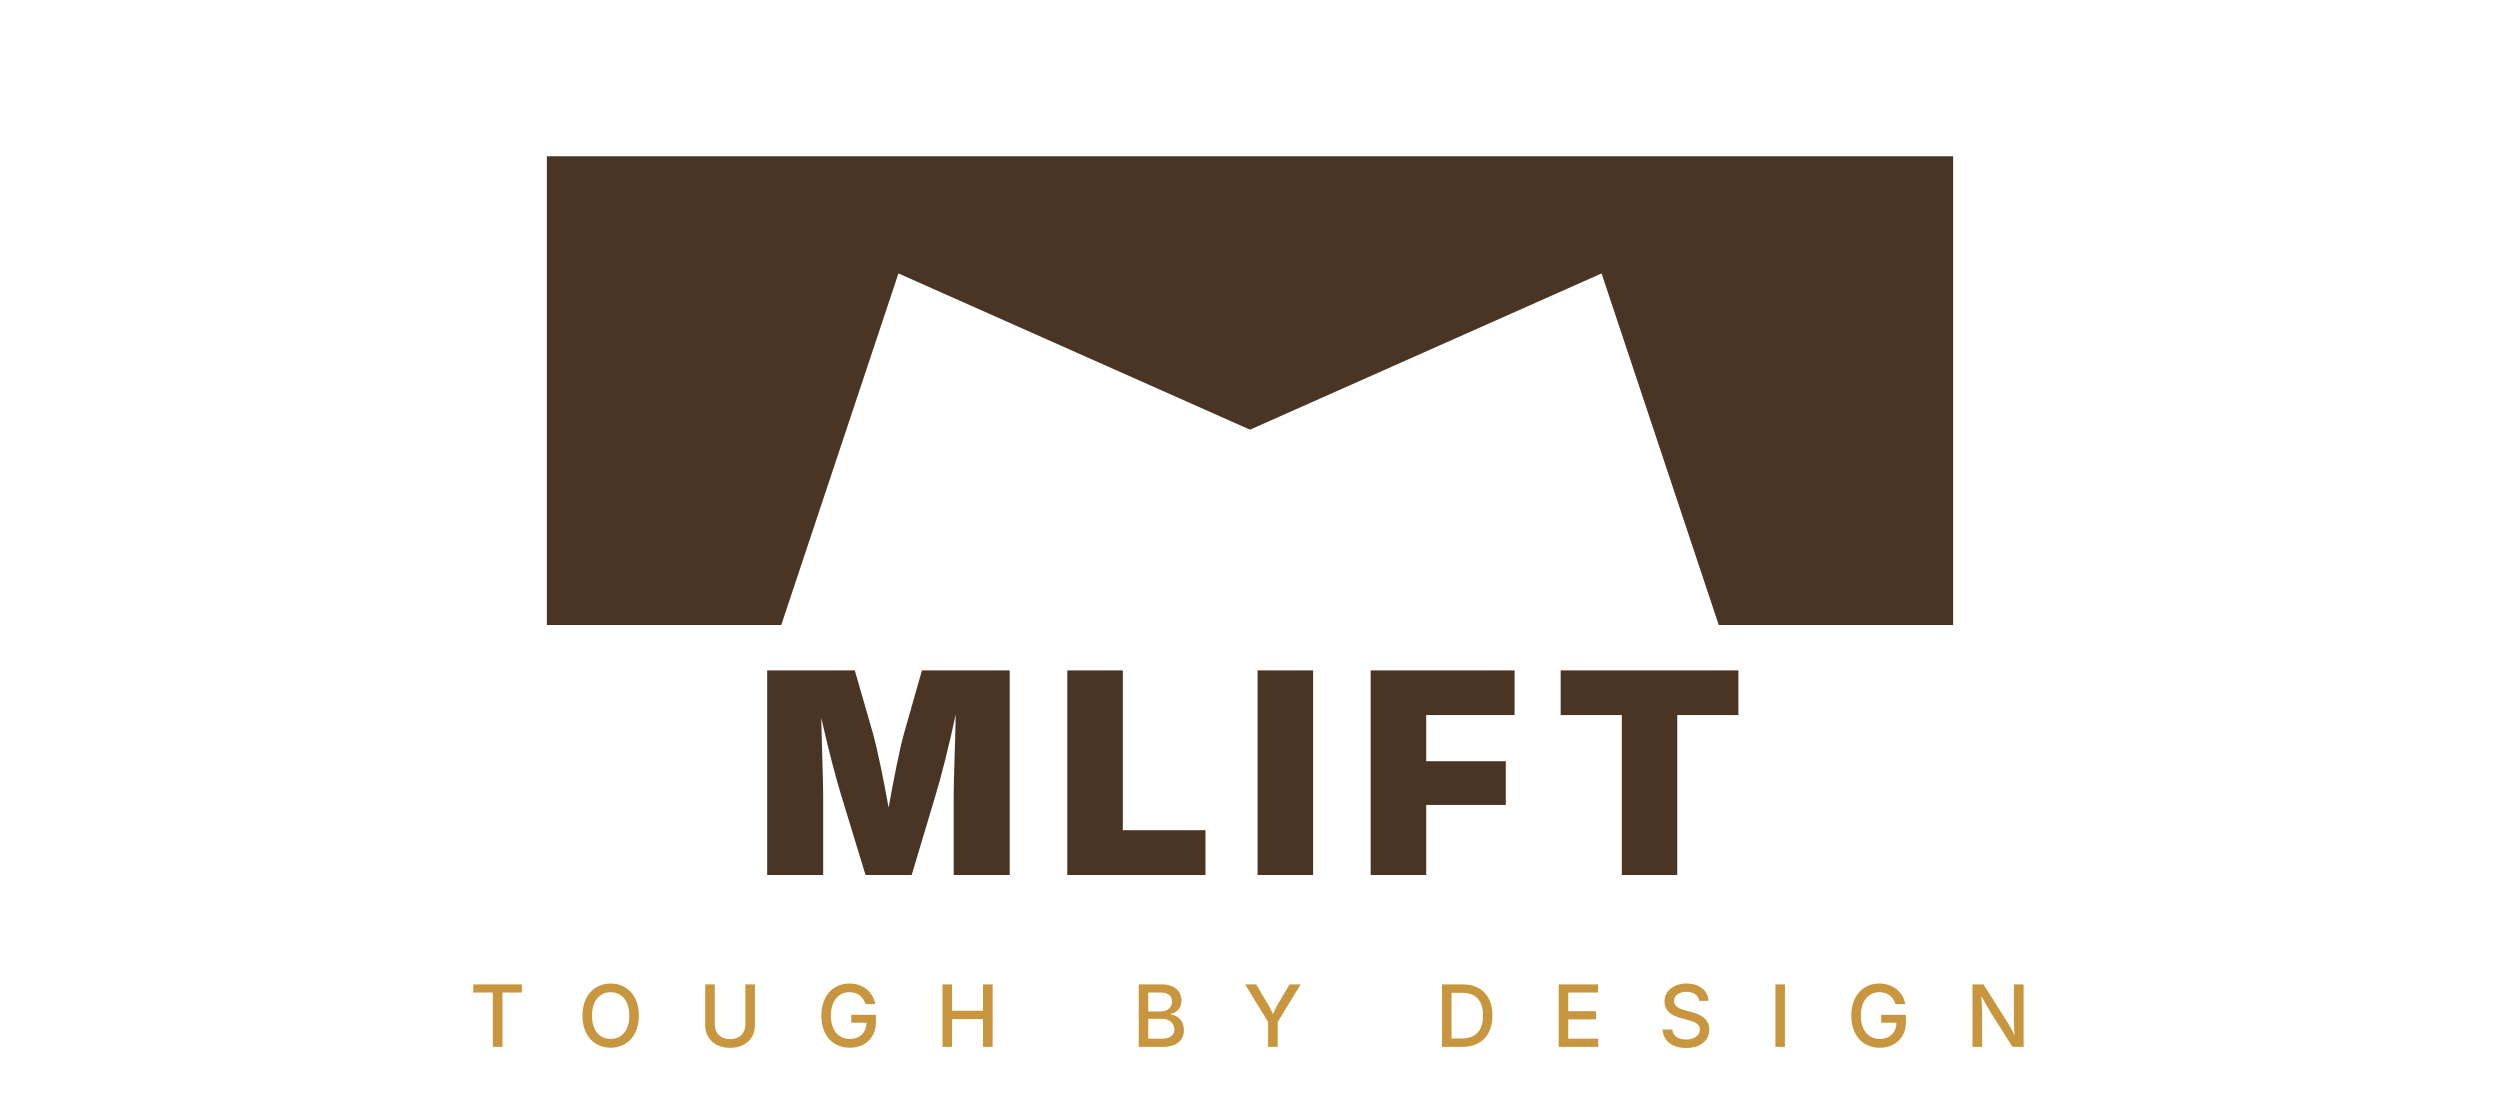
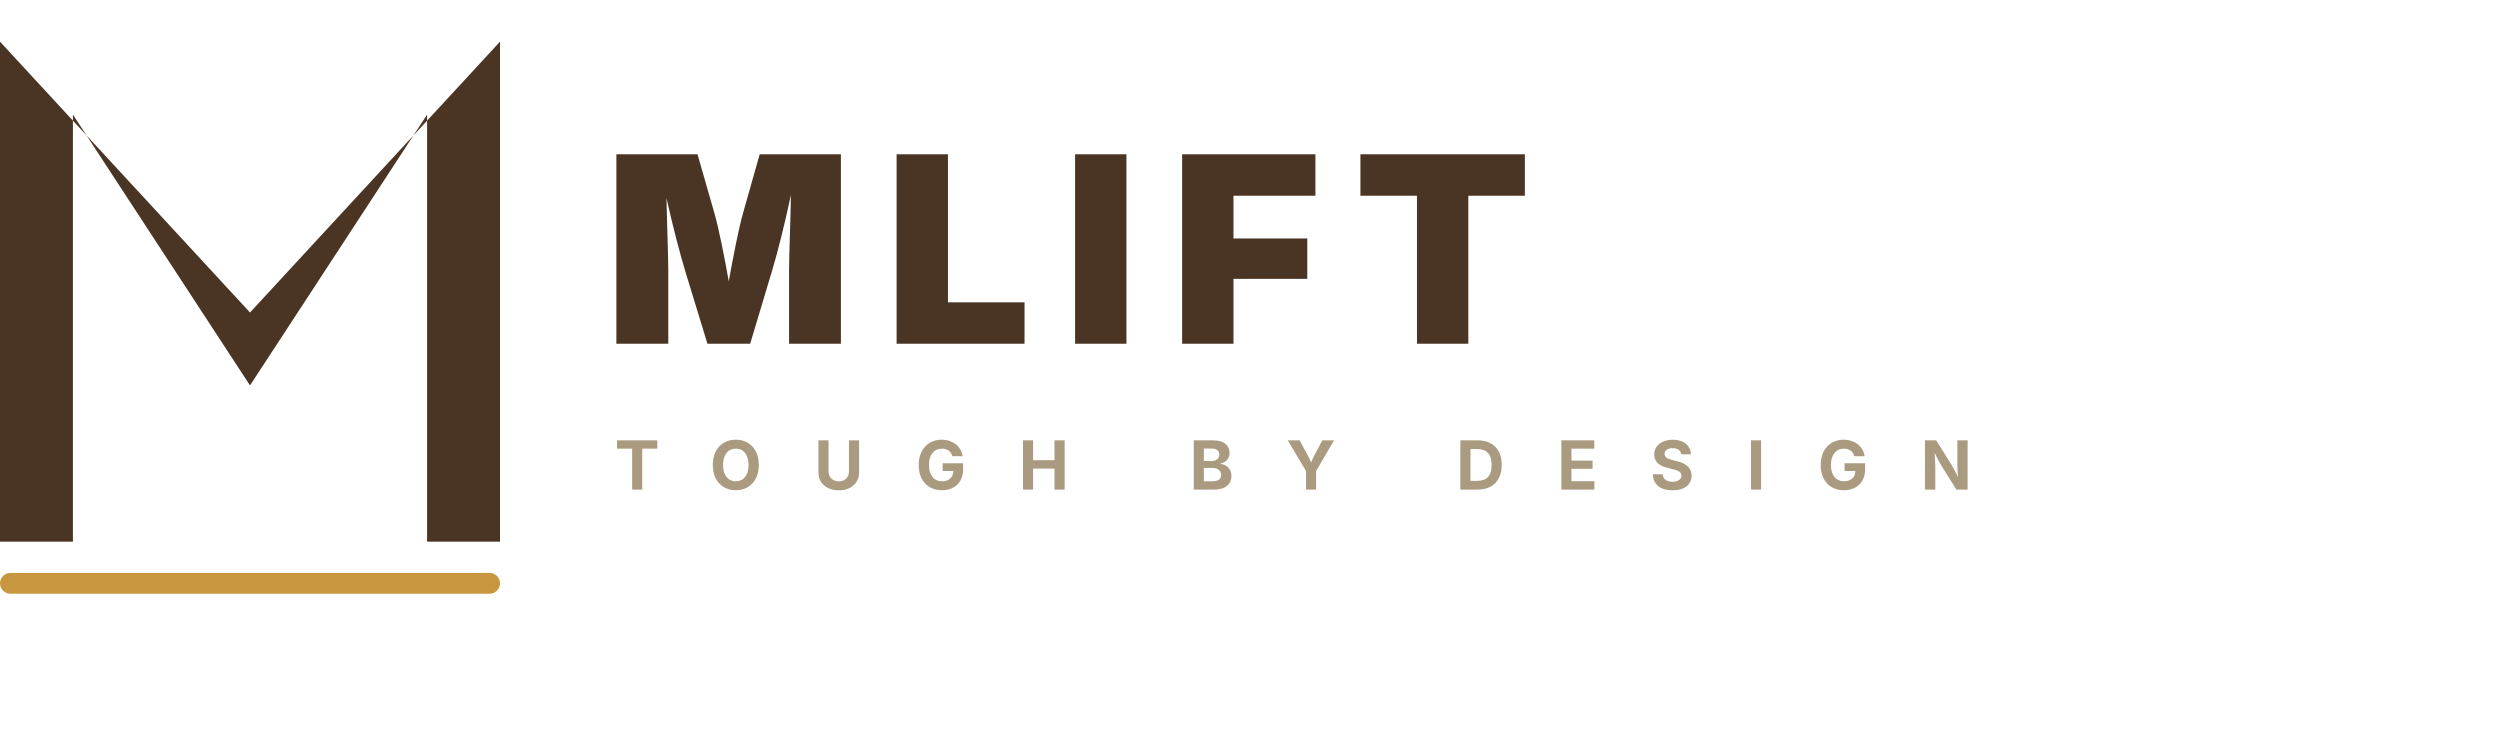
- <svg xmlns="http://www.w3.org/2000/svg" viewBox="0 0 320 140" width="320" height="140">
-   <path d="     M 70 20     L 250 20     L 250 80     L 220 80     L 205 35     L 160 55     L 115 35     L 100 80     L 70 80     Z   " fill="#4A3525" />
-   <text x="160" y="112" text-anchor="middle" font-family="'Inter', 'Helvetica Neue', 'Arial Black', system-ui, -apple-system, sans-serif" font-weight="900" font-size="36" fill="#4A3525" letter-spacing="4">MLIFT</text>
-   <text x="160" y="134" text-anchor="middle" font-family="'Inter', 'Helvetica Neue', 'Arial', system-ui, -apple-system, sans-serif" font-weight="500" font-size="11" fill="#C8963E" letter-spacing="7">TOUGH BY DESIGN</text>
+ <svg xmlns="http://www.w3.org/2000/svg" viewBox="0 0 480 140" width="480" height="140">
+   <path d="     M 0,104     L 0,8     L 48,60     L 96,8     L 96,104     L 82,104     L 82,22     L 48,74     L 14,22     L 14,104     Z   " fill="#4A3525" fill-rule="evenodd" />
+   <rect x="0" y="110" width="96" height="4" rx="2" fill="#C8963E" />
+   <text x="116" y="66" font-family="system-ui, -apple-system, sans-serif" font-weight="900" font-size="50" fill="#4A3525" letter-spacing="6">MLIFT</text>
+   <text x="118" y="94" font-family="system-ui, -apple-system, sans-serif" font-weight="700" font-size="13" fill="#A99A80" letter-spacing="10">TOUGH BY DESIGN</text>
</svg>
